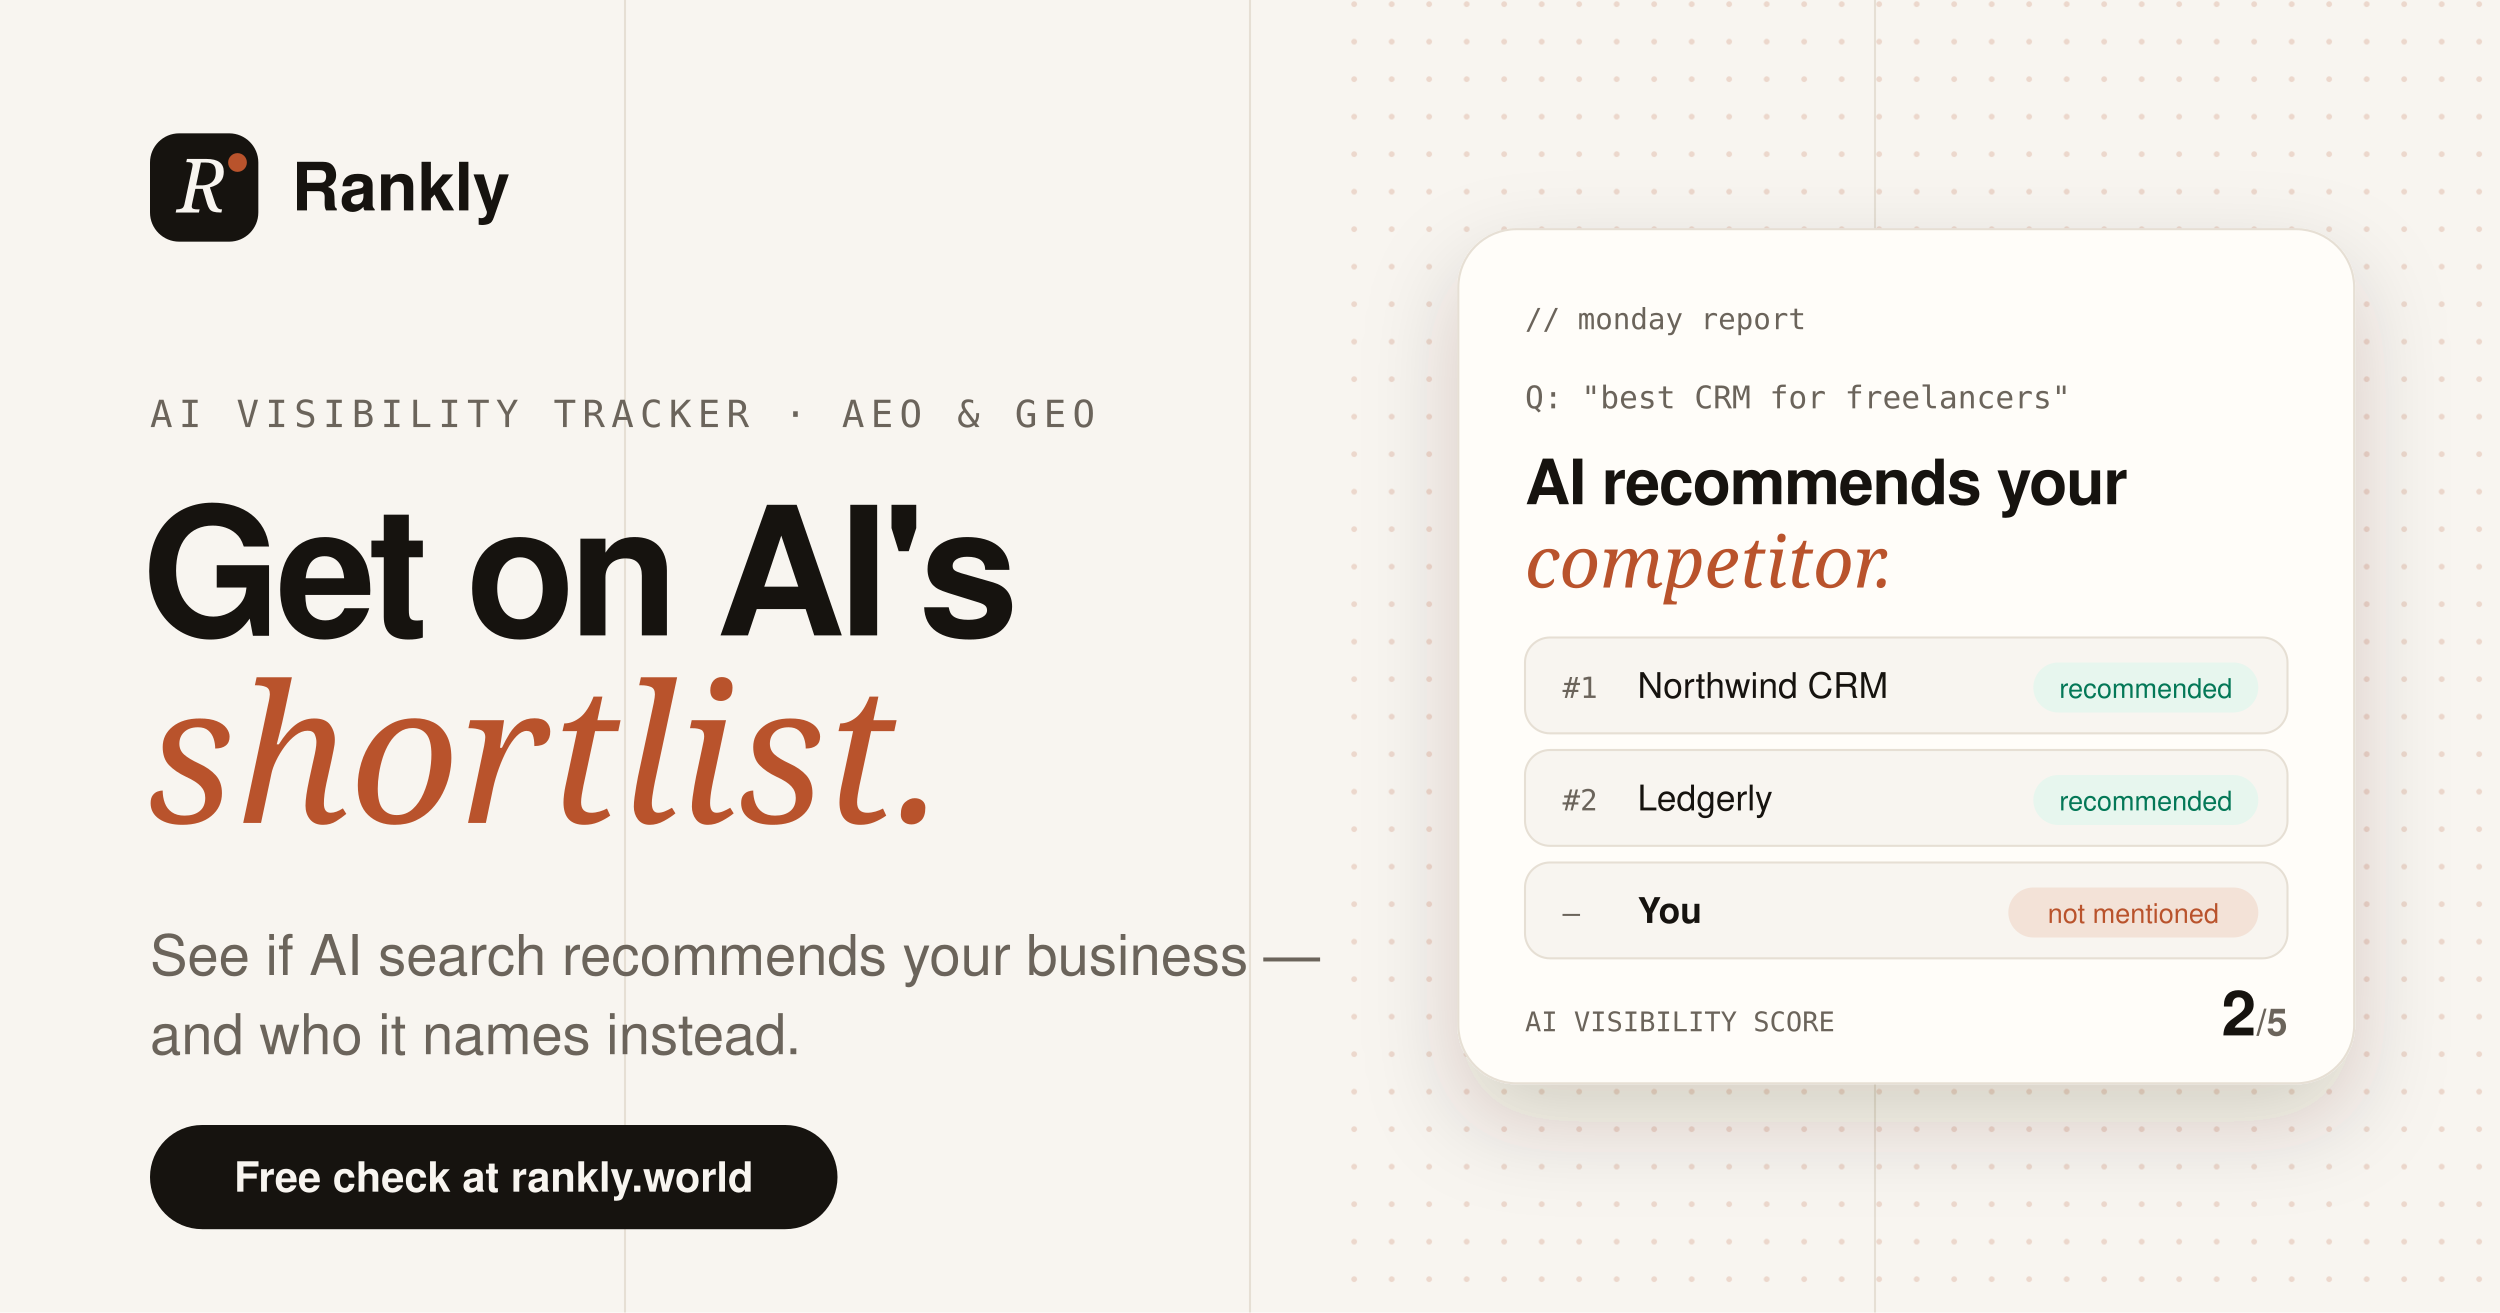
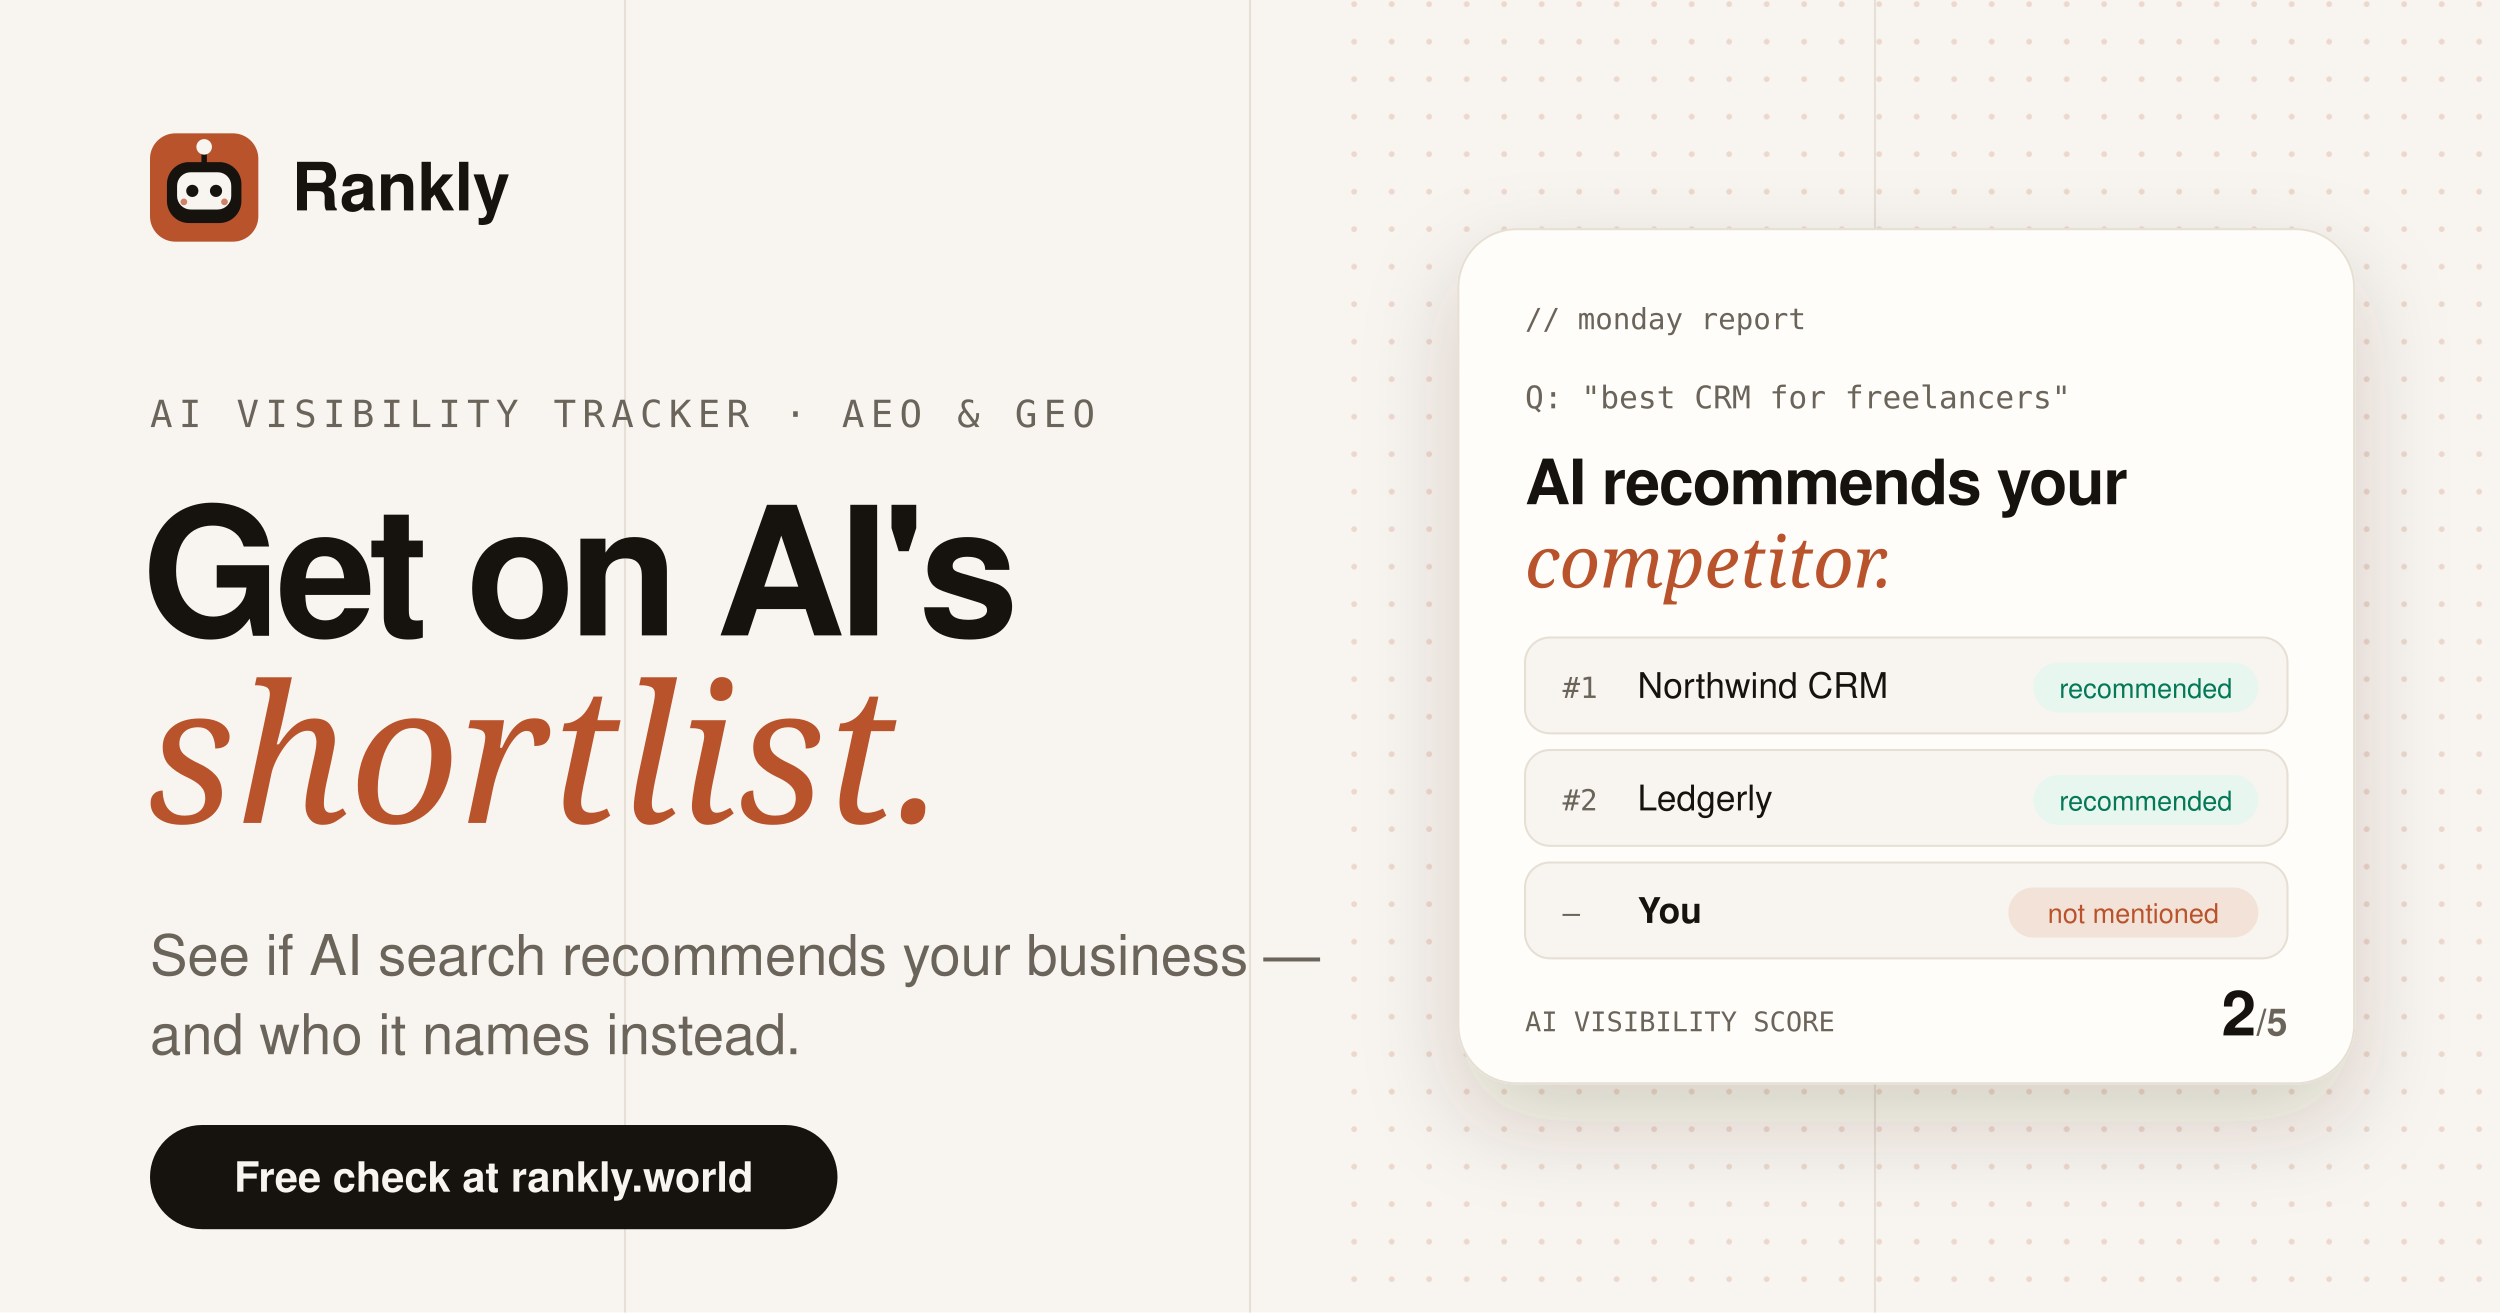
<svg xmlns="http://www.w3.org/2000/svg" width="1200" height="630" viewBox="0 0 1200 630">
  <defs>
    <pattern id="dots" width="18" height="18" patternUnits="userSpaceOnUse">
      <circle cx="2" cy="2" r="1.4" fill="#b9532c" opacity="0.18" />
    </pattern>
    <filter id="shadow" x="-20%" y="-20%" width="140%" height="140%">
      <feDropShadow dx="0" dy="18" stdDeviation="22" flood-color="#3c1e0a" flood-opacity="0.18" />
    </filter>
  </defs>
  <rect width="1200" height="630" fill="#f8f5f0" />
  <rect x="640" y="0" width="560" height="630" fill="url(#dots)" />
  <g stroke="#e6dfd4" stroke-width="1">
    <line x1="300" y1="0" x2="300" y2="630" />
    <line x1="600" y1="0" x2="600" y2="630" />
    <line x1="900" y1="0" x2="900" y2="630" />
  </g>
-   <rect x="72" y="64" width="52" height="52" rx="14" fill="#16130f" />
-   <text x="97" y="102" text-anchor="middle" font-family="Georgia" font-style="italic" font-size="36" fill="#f8f5f0">R</text>
-   <circle cx="114" cy="78" r="4.5" fill="#b9532c" />
+   <g transform="translate(72,64) scale(0.8125)">
+     <rect width="64" height="64" rx="15" fill="#b9532c" />
+     <line x1="32" y1="9" x2="32" y2="17" stroke="#16130f" stroke-width="3.2" stroke-linecap="round" />
+     <circle cx="32" cy="8" r="4.6" fill="#f8f5f0" />
+     <rect x="10" y="17" width="44" height="36" rx="13" fill="#16130f" />
+     <rect x="16" y="23" width="32" height="22" rx="8" fill="#f8f5f0" />
+     <circle cx="25" cy="34" r="3.6" fill="#16130f" />
+     <circle cx="39" cy="34" r="3.6" fill="#16130f" />
+     <circle cx="20" cy="40.5" r="2" fill="#b9532c" opacity="0.7" />
+     <circle cx="44" cy="40.5" r="2" fill="#b9532c" opacity="0.7" />
+   </g>
  <text x="140" y="101" font-family="Helvetica Neue, Helvetica, Arial" font-weight="600" font-size="32" fill="#16130f">Rankly</text>
  <text x="72" y="205" font-family="Menlo, monospace" font-size="18" letter-spacing="3" fill="#6b645b">AI VISIBILITY TRACKER · AEO &amp; GEO</text>
  <text x="68" y="305" font-family="Helvetica Neue, Helvetica, Arial" font-weight="700" font-size="86" letter-spacing="-3" fill="#16130f">Get on AI's</text>
  <text x="70" y="395" font-family="Georgia" font-style="italic" font-size="92" fill="#b9532c">shortlist.</text>
  <text x="72" y="468" font-family="Helvetica Neue, Helvetica, Arial" font-size="27" fill="#6b645b">See if AI search recommends your business —</text>
  <text x="72" y="506" font-family="Helvetica Neue, Helvetica, Arial" font-size="27" fill="#6b645b">and who it names instead.</text>
  <rect x="72" y="540" width="330" height="50" rx="25" fill="#16130f" />
  <text x="237" y="572" text-anchor="middle" font-family="Helvetica Neue, Helvetica, Arial" font-weight="600" font-size="20" fill="#f8f5f0">Free check at rankly.world</text>
  <g filter="url(#shadow)">
    <rect x="700" y="110" width="430" height="410" rx="28" fill="#fffdf9" stroke="#e6dfd4" />
  </g>
  <text x="732" y="158" font-family="Menlo, monospace" font-size="14" fill="#6b645b">// monday report</text>
  <text x="732" y="196" font-family="Menlo, monospace" font-size="15" fill="#6b645b">Q: "best CRM for freelancers"</text>
  <text x="732" y="242" font-family="Helvetica Neue, Helvetica, Arial" font-weight="700" font-size="30" letter-spacing="-0.5" fill="#16130f">AI recommends your</text>
  <text x="732" y="282" font-family="Georgia" font-style="italic" font-size="34" fill="#b9532c">competitor.</text>
  <g font-family="Helvetica Neue, Helvetica, Arial" font-size="17">
    <rect x="732" y="306" width="366" height="46" rx="12" fill="#f8f5f0" stroke="#e6dfd4" />
    <text x="750" y="335" fill="#6b645b" font-family="Menlo, monospace" font-size="14">#1</text>
    <text x="786" y="335" fill="#16130f">Northwind CRM</text>
    <rect x="976" y="318" width="108" height="24" rx="12" fill="#e7f6ee" />
    <text x="1030" y="335" text-anchor="middle" font-size="13" fill="#047857">recommended</text>
    <rect x="732" y="360" width="366" height="46" rx="12" fill="#f8f5f0" stroke="#e6dfd4" />
    <text x="750" y="389" fill="#6b645b" font-family="Menlo, monospace" font-size="14">#2</text>
    <text x="786" y="389" fill="#16130f">Ledgerly</text>
    <rect x="976" y="372" width="108" height="24" rx="12" fill="#e7f6ee" />
    <text x="1030" y="389" text-anchor="middle" font-size="13" fill="#047857">recommended</text>
    <rect x="732" y="414" width="366" height="46" rx="12" fill="#f8f5f0" stroke="#e6dfd4" />
    <text x="750" y="443" fill="#6b645b" font-family="Menlo, monospace" font-size="14">—</text>
    <text x="786" y="443" fill="#16130f" font-weight="600">You</text>
    <rect x="964" y="426" width="120" height="24" rx="12" fill="#f3e2d7" />
    <text x="1024" y="443" text-anchor="middle" font-size="13" fill="#b9532c">not mentioned</text>
  </g>
  <text x="732" y="495" font-family="Menlo, monospace" font-size="13" fill="#6b645b">AI VISIBILITY SCORE</text>
  <text x="1098" y="497" text-anchor="end" font-family="Helvetica Neue, Helvetica, Arial" font-weight="700" font-size="30" fill="#16130f">2<tspan font-size="18" fill="#6b645b">/5</tspan>
  </text>
</svg>
